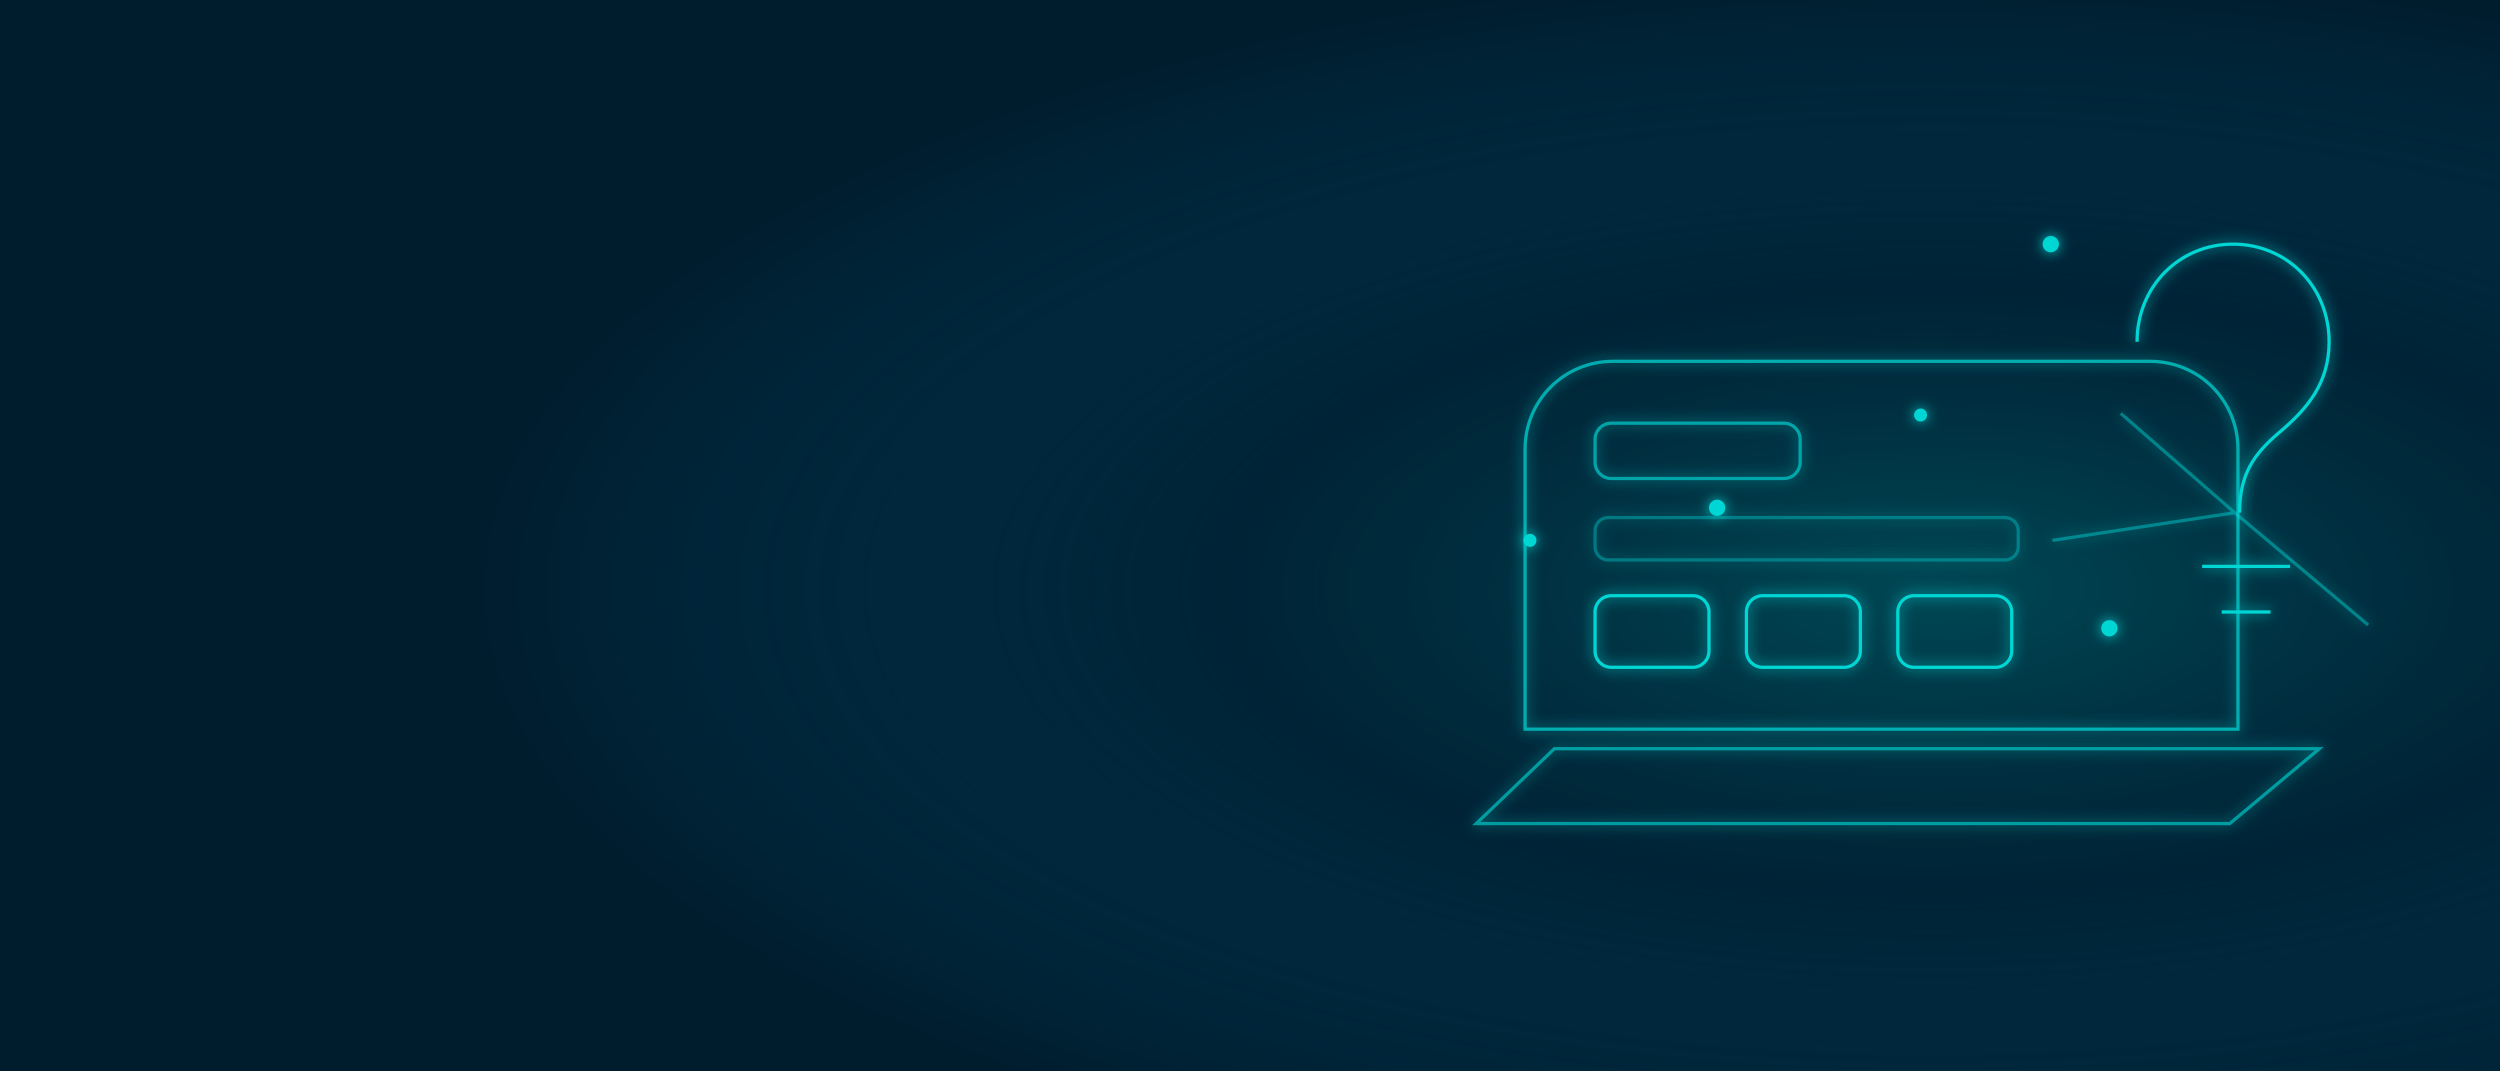
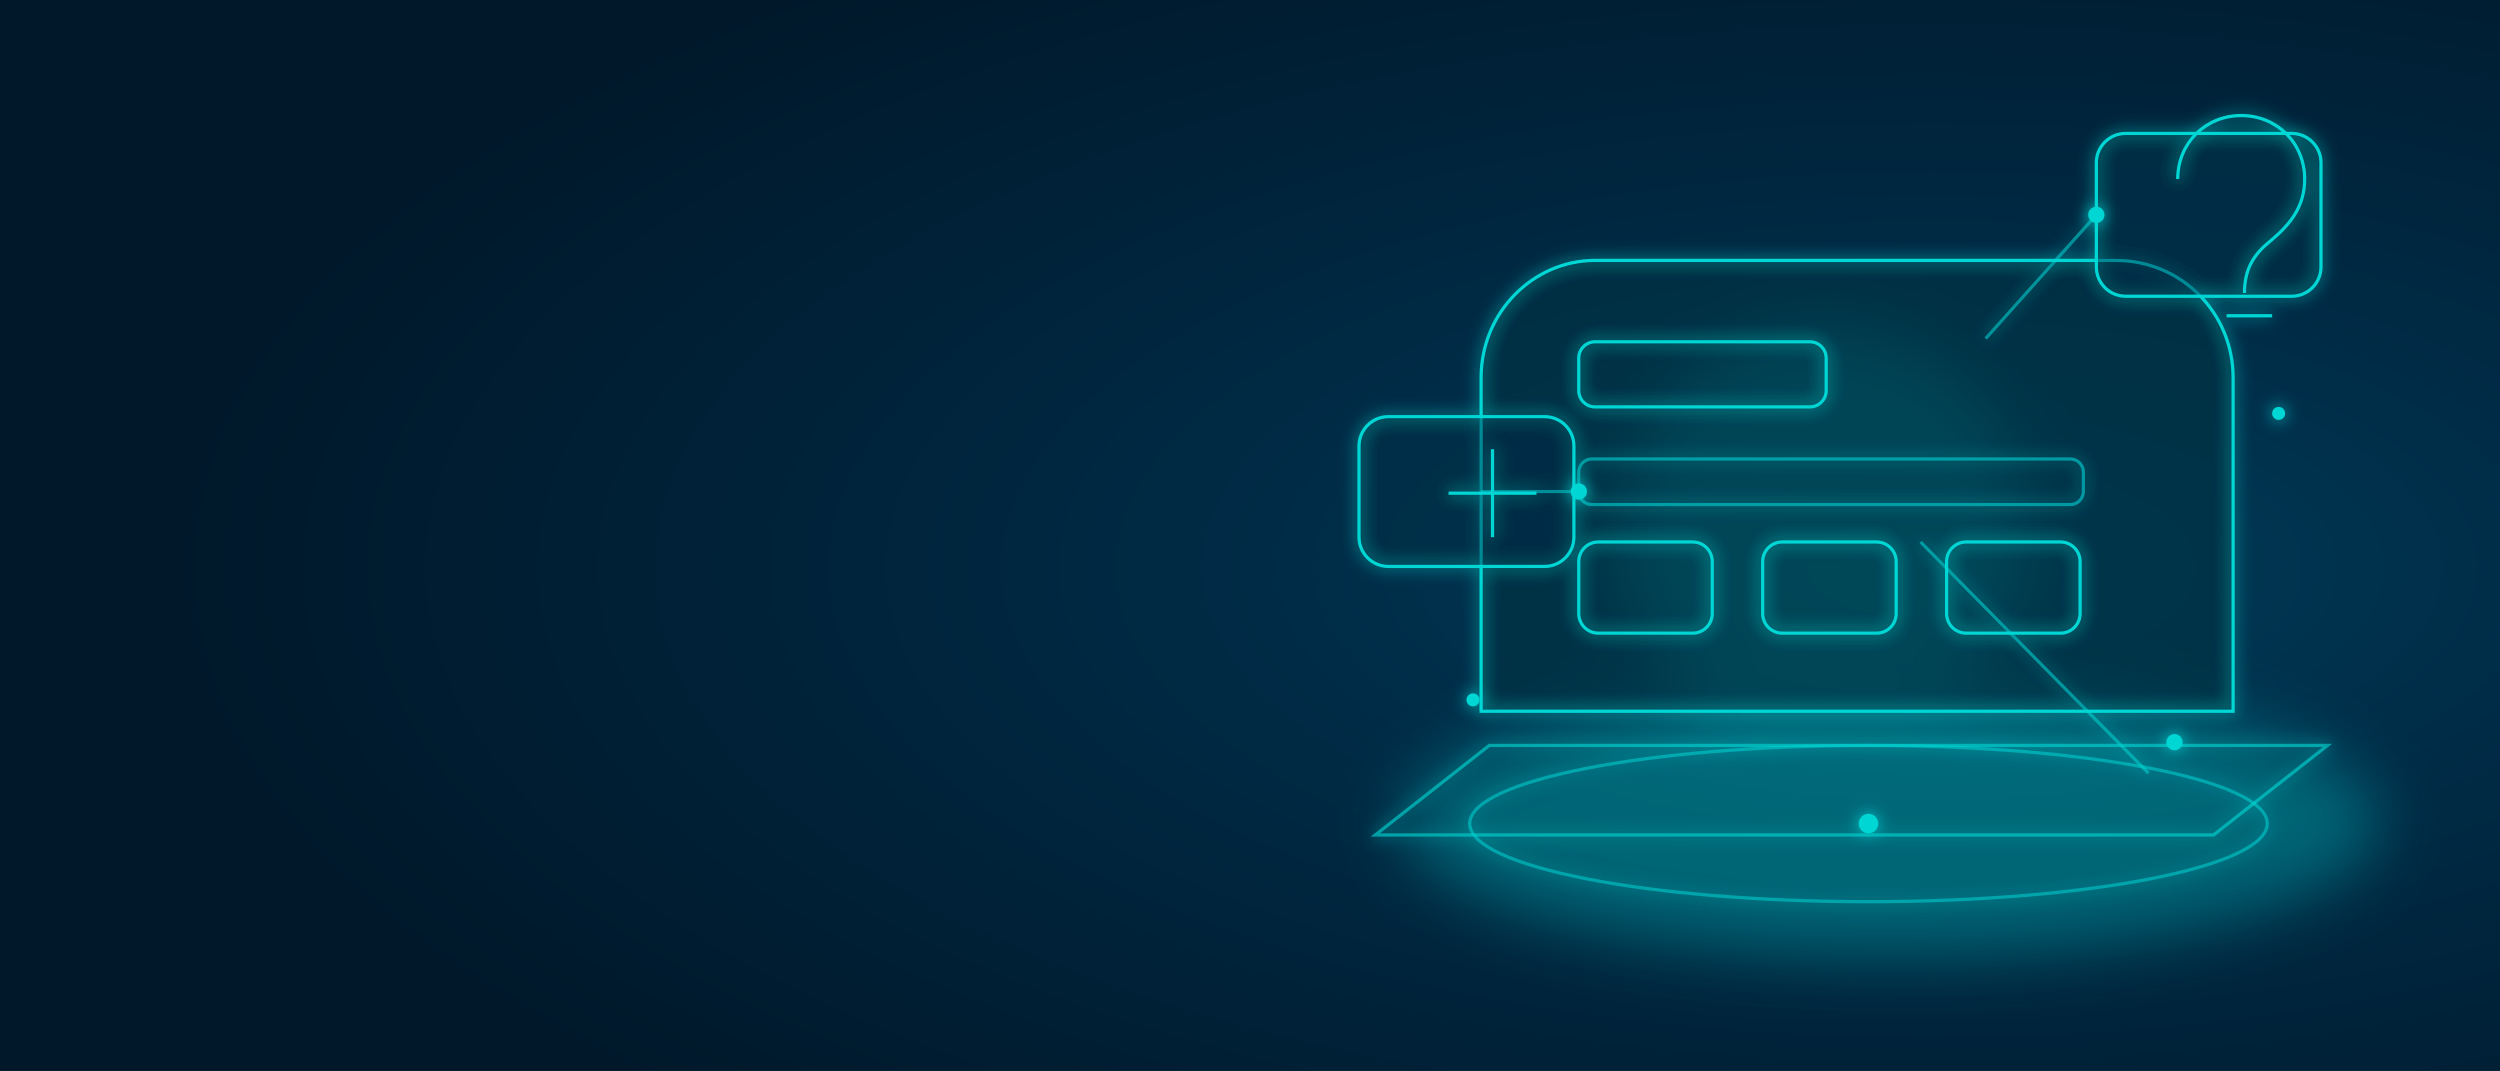
<svg xmlns="http://www.w3.org/2000/svg" viewBox="0 0 1536 658">
  <defs>
-     <radialGradient id="r" cx="77%" cy="55%" r="58%">
-       <stop stop-color="#00D6D4" stop-opacity=".23" />
-       <stop offset=".48" stop-color="#003E5A" stop-opacity=".18" />
-       <stop offset="1" stop-color="#001D2E" />
+     <radialGradient id="bg" cx="77%" cy="53%" r="70%">
+       <stop stop-color="#003E5A" />
+       <stop offset=".38" stop-color="#002B46" />
+       <stop offset="1" stop-color="#00182A" />
    </radialGradient>
-     <filter id="glow">
-       <feGaussianBlur stdDeviation="4" result="b" />
+     <filter id="soft">
+       <feGaussianBlur stdDeviation="5" result="b" />
      <feMerge>
        <feMergeNode in="b" />
        <feMergeNode in="SourceGraphic" />
      </feMerge>
    </filter>
+     <filter id="blur">
+       <feGaussianBlur stdDeviation="20" />
+     </filter>
  </defs>
-   <rect width="1536" height="658" fill="#001D2E" />
-   <rect width="1536" height="658" fill="url(#r)" />
-   <g transform="translate(835 130)" fill="none" stroke="#00D6D4" stroke-width="2" filter="url(#glow)">
-     <path d="M120 330h470l-55 46H72z" opacity=".62" />
-     <path d="M156 92h330c30 0 54 24 54 54v172H102V146c0-30 24-54 54-54z" opacity=".72" />
-     <rect x="145" y="130" width="126" height="34" rx="10" opacity=".66" />
-     <rect x="145" y="188" width="260" height="26" rx="8" opacity=".38" />
-     <rect x="145" y="236" width="70" height="44" rx="10" />
-     <rect x="238" y="236" width="70" height="44" rx="10" />
-     <rect x="331" y="236" width="70" height="44" rx="10" />
-     <path d="M478 80c0-34 26-60 59-60s59 26 59 60c0 25-13 41-31 56-15 13-24 25-24 49" />
-     <path d="M518 218h54M530 246h30" />
-     <path d="M538 185 426 202M538 185 468 124M538 185 620 254" opacity=".45" />
+   <rect width="1536" height="658" fill="url(#bg)" />
+   <g filter="url(#blur)" opacity=".34" fill="#00D6D4">
+     <ellipse cx="1162" cy="505" rx="300" ry="82" />
+     <circle cx="1120" cy="325" r="125" />
  </g>
-   <g fill="#00D6D4" filter="url(#glow)">
-     <circle cx="1055" cy="312" r="5" />
-     <circle cx="1296" cy="386" r="5" />
-     <circle cx="1260" cy="150" r="5" />
-     <circle cx="940" cy="332" r="4" />
-     <circle cx="1180" cy="255" r="4" />
+   <g fill="none" stroke="#00D6D4" stroke-width="2" filter="url(#soft)">
+     <ellipse cx="1148" cy="506" rx="245" ry="48" opacity=".54" />
+     <path d="M915 458h515l-70 55H845z" opacity=".62" />
+     <path d="M980 160h320c40 0 72 32 72 72v205H910V232c0-40 32-72 70-72z" fill="#002B46" fill-opacity=".42" />
+     <rect x="970" y="210" width="152" height="40" rx="10" />
+     <rect x="970" y="282" width="310" height="28" rx="8" opacity=".58" />
+     <rect x="970" y="333" width="82" height="56" rx="12" />
+     <rect x="1083" y="333" width="82" height="56" rx="12" />
+     <rect x="1196" y="333" width="82" height="56" rx="12" />
+     <rect x="1288" y="82" width="138" height="100" rx="18" fill="#002B46" fill-opacity=".44" />
+     <rect x="835" y="256" width="132" height="92" rx="18" fill="#002B46" fill-opacity=".44" />
+     <path d="M1338 110c0-22 17-39 39-39s39 17 39 39c0 17-9 28-21 38-10 8-16 17-16 32M1368 194h28M890 303h54m-27-27v54" />
+     <path d="M1288 132 1220 208M967 302 910 302M1180 333 1320 475" opacity=".55" />
+   </g>
+   <g fill="#00D6D4" filter="url(#soft)">
+     <circle cx="1148" cy="506" r="6" />
+     <circle cx="970" cy="302" r="5" />
+     <circle cx="1288" cy="132" r="5" />
+     <circle cx="1336" cy="456" r="5" />
+     <circle cx="905" cy="430" r="4" />
+     <circle cx="1400" cy="254" r="4" />
  </g>
</svg>
